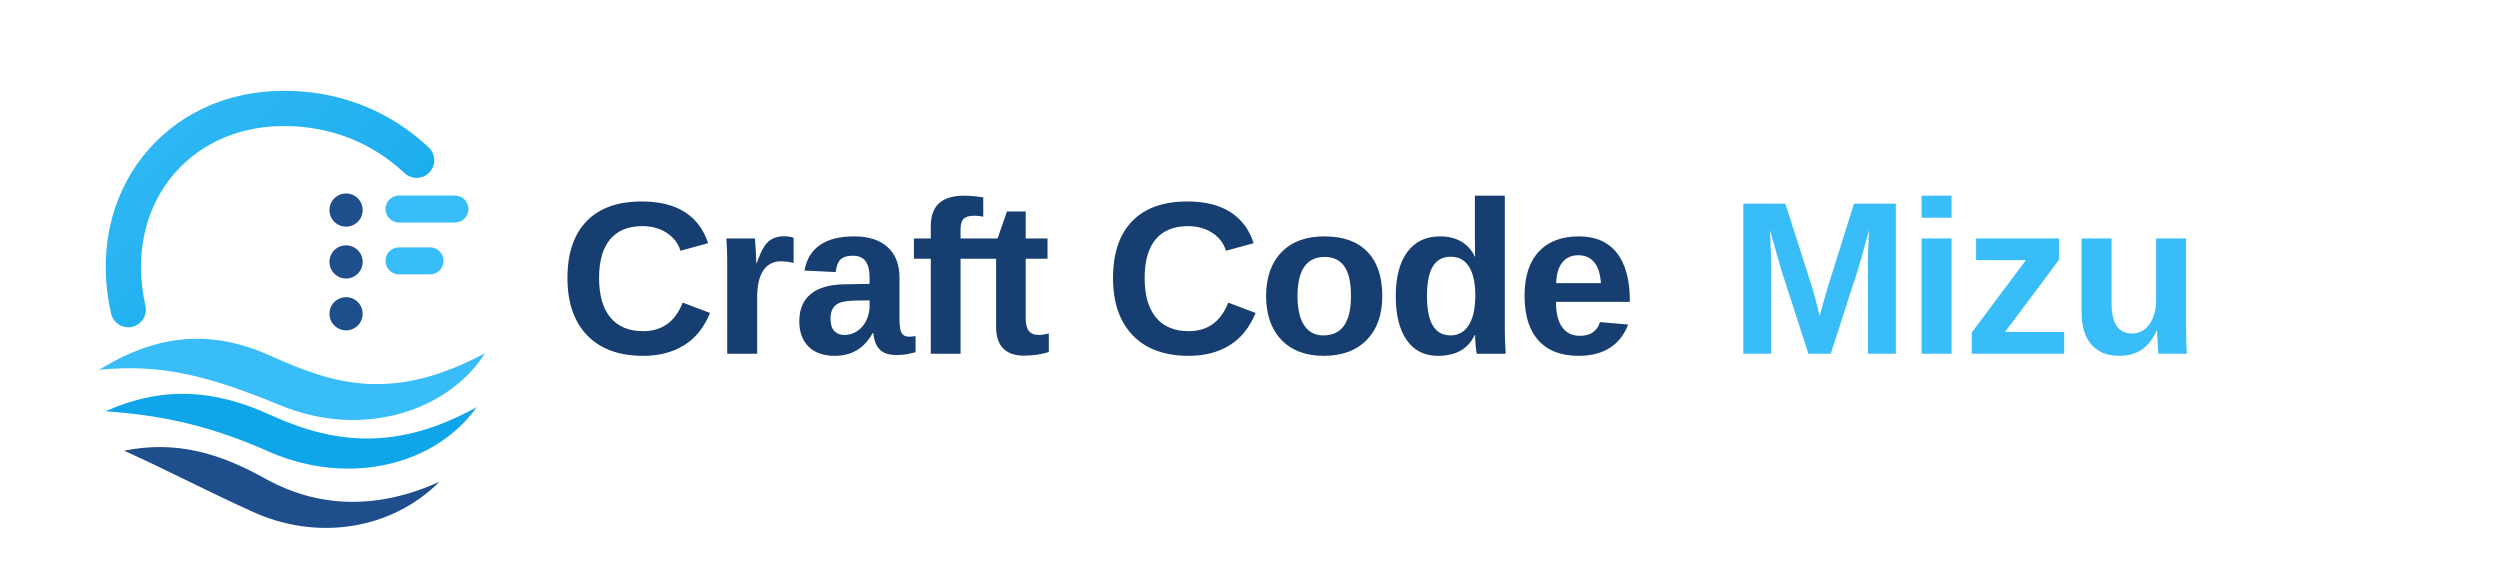
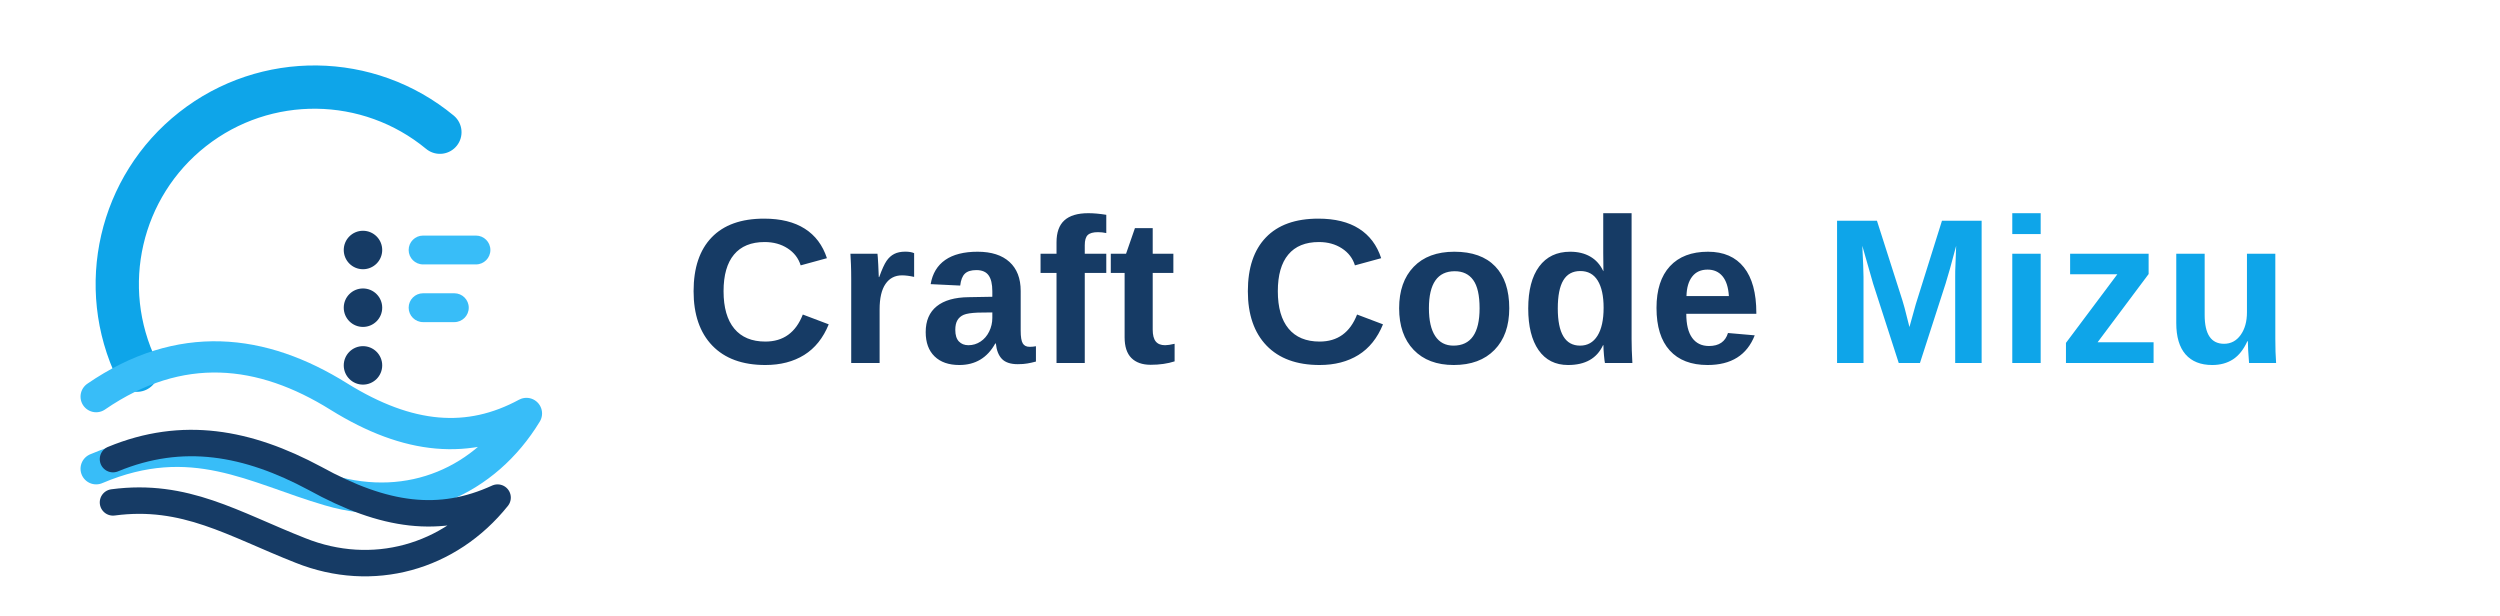
- <svg xmlns="http://www.w3.org/2000/svg" viewBox="0 0 940 220" role="img" aria-labelledby="title desc">
-   <defs>
-     <linearGradient id="sky" x1="24" y1="18" x2="180" y2="190" gradientUnits="userSpaceOnUse">
-       <stop offset="0" stop-color="#38BDF8" />
-       <stop offset="1" stop-color="#0EA5E9" />
-     </linearGradient>
-   </defs>
-   <g transform="translate(10 8) scale(.78)">
+ <svg xmlns="http://www.w3.org/2000/svg" viewBox="0 0 1040 256" role="img" aria-labelledby="title desc">
+   <g transform="translate(0 0)">
    <g fill="none" stroke-linecap="round" stroke-linejoin="round">
-       <path d="M49 139C37 86 72 42 124 42c25 0 47 9 64 25" stroke="url(#sky)" stroke-width="17" />
+       <path d="M183 55A82 82 0 0 0 57 154" stroke="#0EA5E9" stroke-width="18" />
+       <path d="M40 165c35-24 69-20 101 0 29 18 54 20 78 7-17 28-48 42-82 32-31-9-57-26-97-9" stroke="#38BDF8" stroke-width="13" />
+       <path d="M47 191c29-12 56-7 84 8 29 16 52 19 76 8-20 25-52 34-82 22-28-11-48-24-78-20" stroke="#163B65" stroke-width="11" />
    </g>
-     <g fill="#1E4E8C">
-       <circle cx="154" cy="91" r="8" />
-       <circle cx="154" cy="116" r="8" />
-       <circle cx="154" cy="141" r="8" />
+     <g fill="#163B65">
+       <circle cx="151" cy="104" r="8" />
+       <circle cx="151" cy="128" r="8" />
+       <circle cx="151" cy="152" r="8" />
    </g>
    <g fill="#38BDF8">
-       <rect x="173" y="84" width="40" height="13" rx="6.5" />
-       <rect x="173" y="109" width="28" height="13" rx="6.5" />
+       <rect x="170" y="98" width="34" height="12" rx="6" />
+       <rect x="170" y="122" width="25" height="12" rx="6" />
    </g>
-     <path d="M35 168c29-18 55-19 82-7 31 14 59 23 104-1-17 27-58 42-99 25-34-14-57-20-87-17Z" fill="#38BDF8" />
-     <path d="M38 188c27-12 52-11 80 2 31 14 61 17 99-4-20 28-61 38-99 22-29-13-52-18-80-20Z" fill="#0EA5E9" />
-     <path d="M47 207c25-5 46 1 69 14 24 13 52 15 83 1-23 23-59 29-91 14-22-10-41-20-61-29Z" fill="#1E4E8C" />
  </g>
-   <text x="210" y="133" fill="#173E70" font-family="Nunito Sans, Avenir Next, Helvetica Neue, Arial, sans-serif" font-size="82" font-weight="600" letter-spacing="-1.5">Craft Code</text>
-   <text x="650" y="133" fill="#38BDF8" font-family="Nunito Sans, Avenir Next, Helvetica Neue, Arial, sans-serif" font-size="82" font-weight="650" letter-spacing="-1.5">Mizu</text>
+   <text x="285" y="151" font-family="Nunito Sans, Avenir Next, Arial, sans-serif" font-size="86" font-weight="650" letter-spacing="1" fill="#163B65">Craft Code <tspan fill="#0EA5E9">Mizu</tspan>
+   </text>
</svg>
